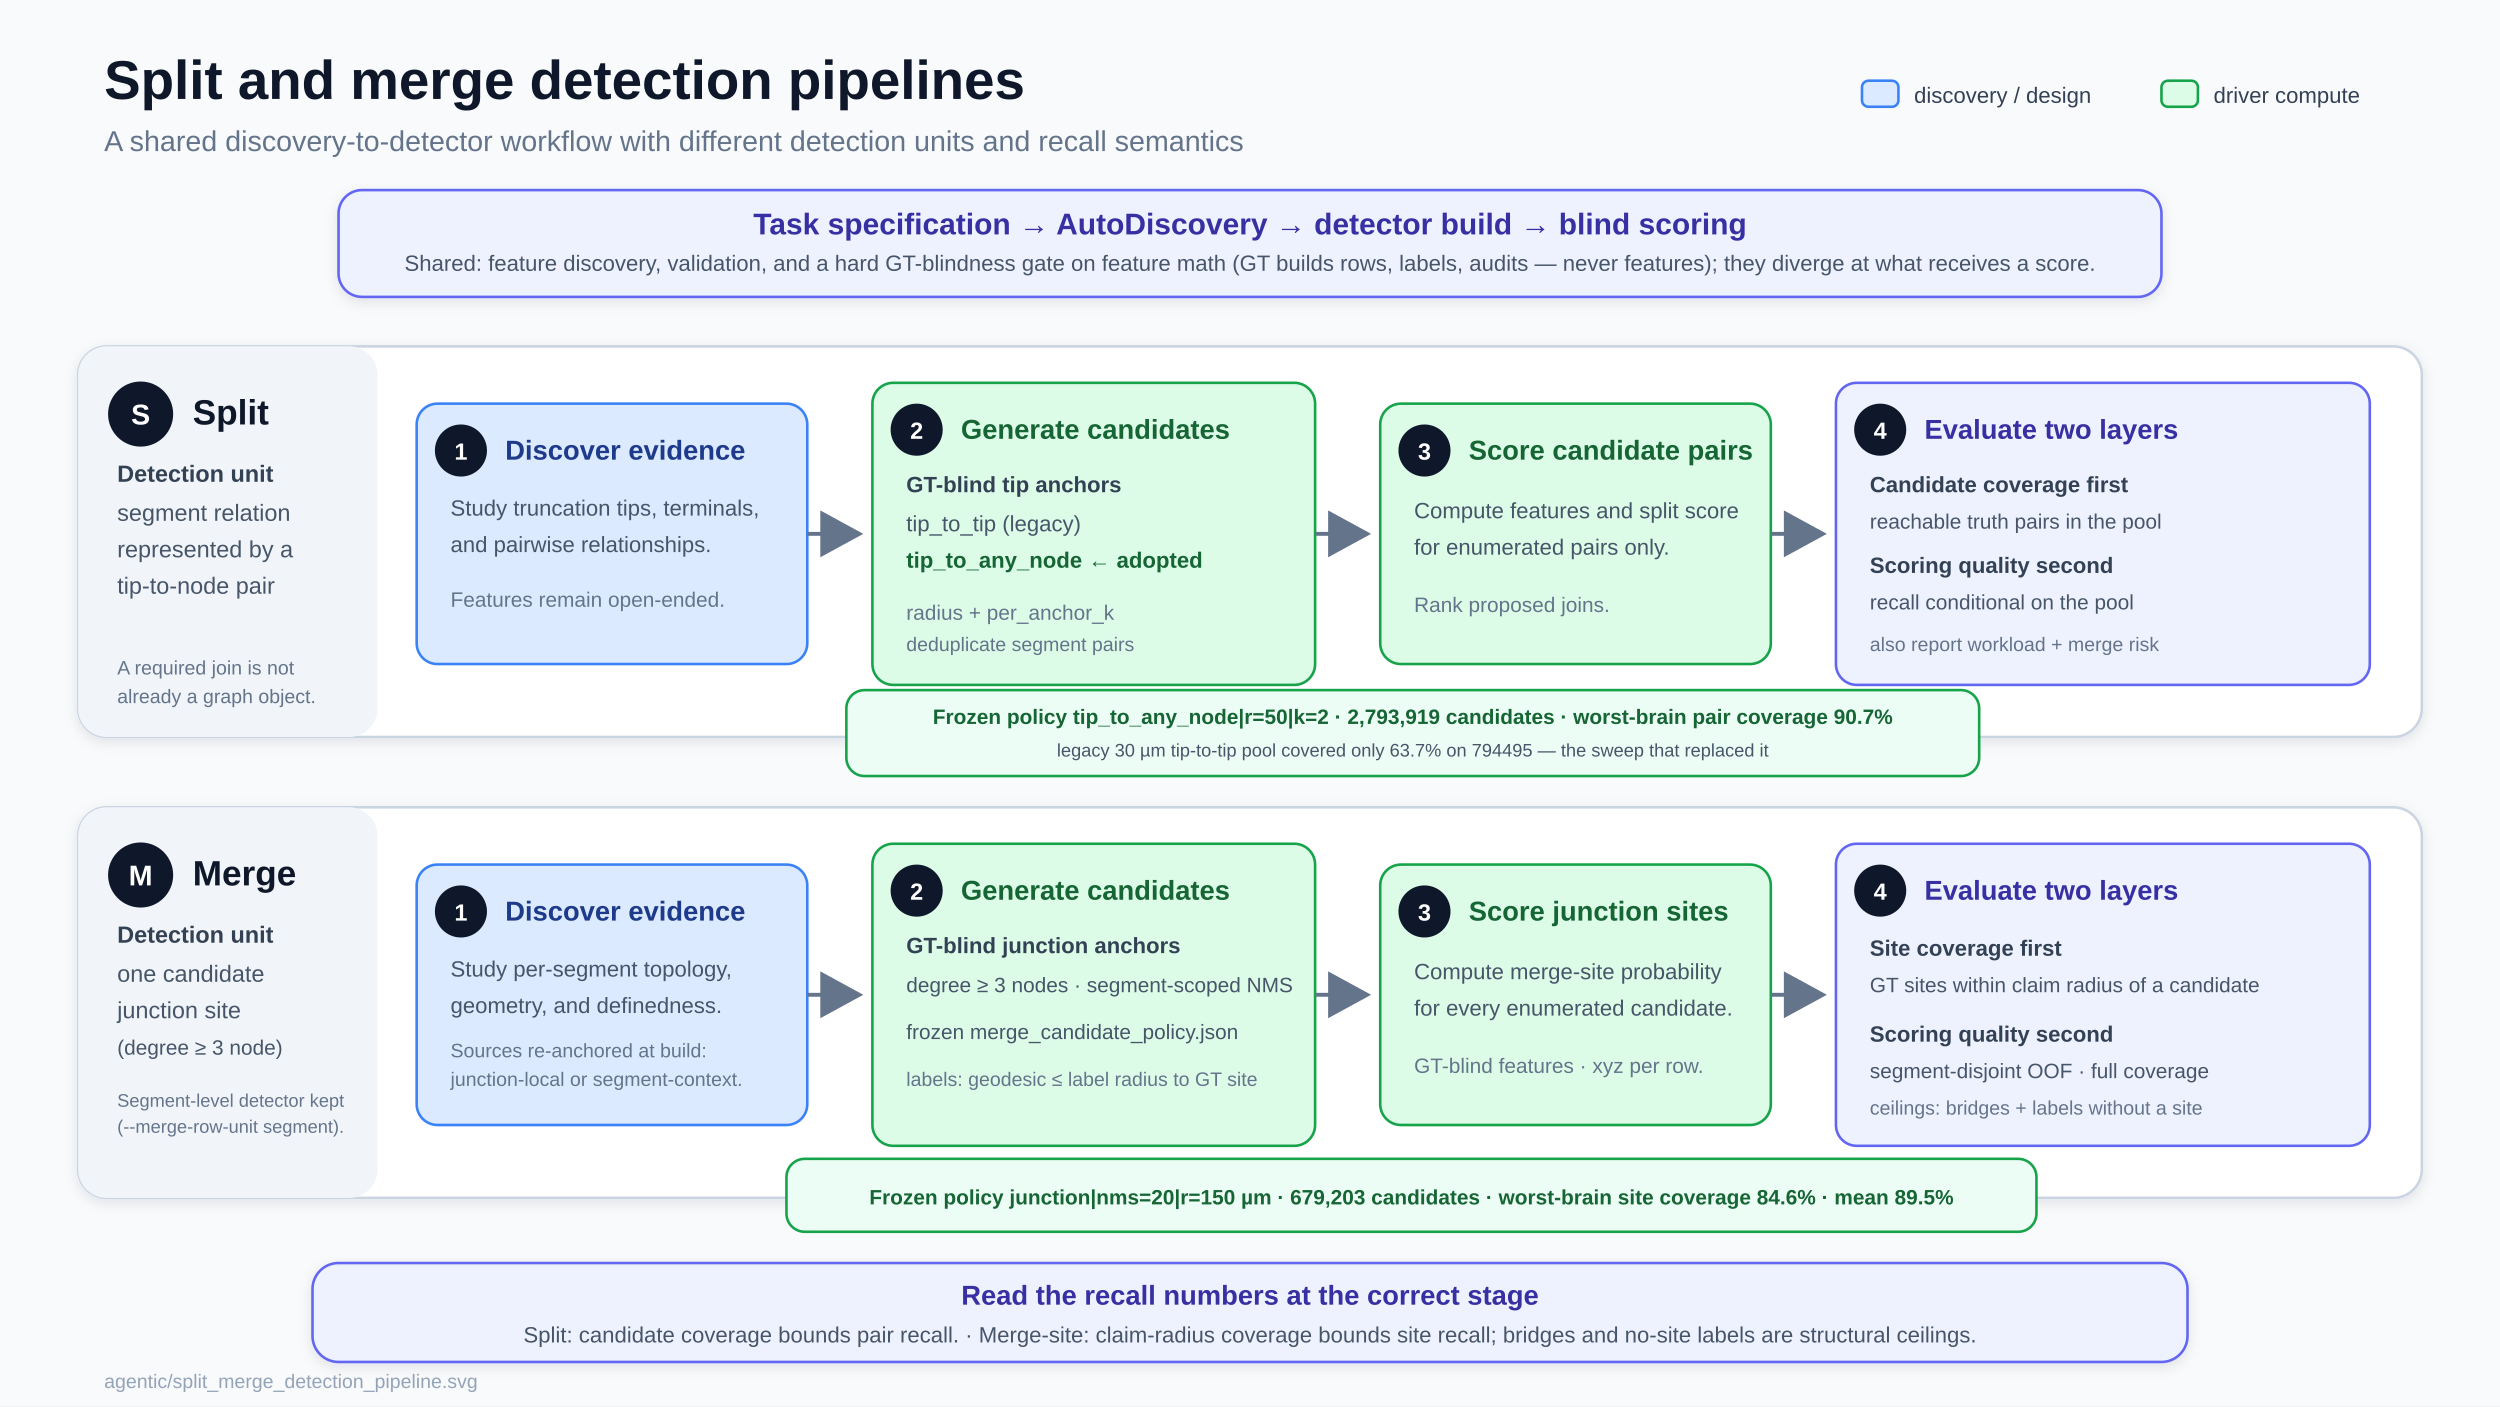
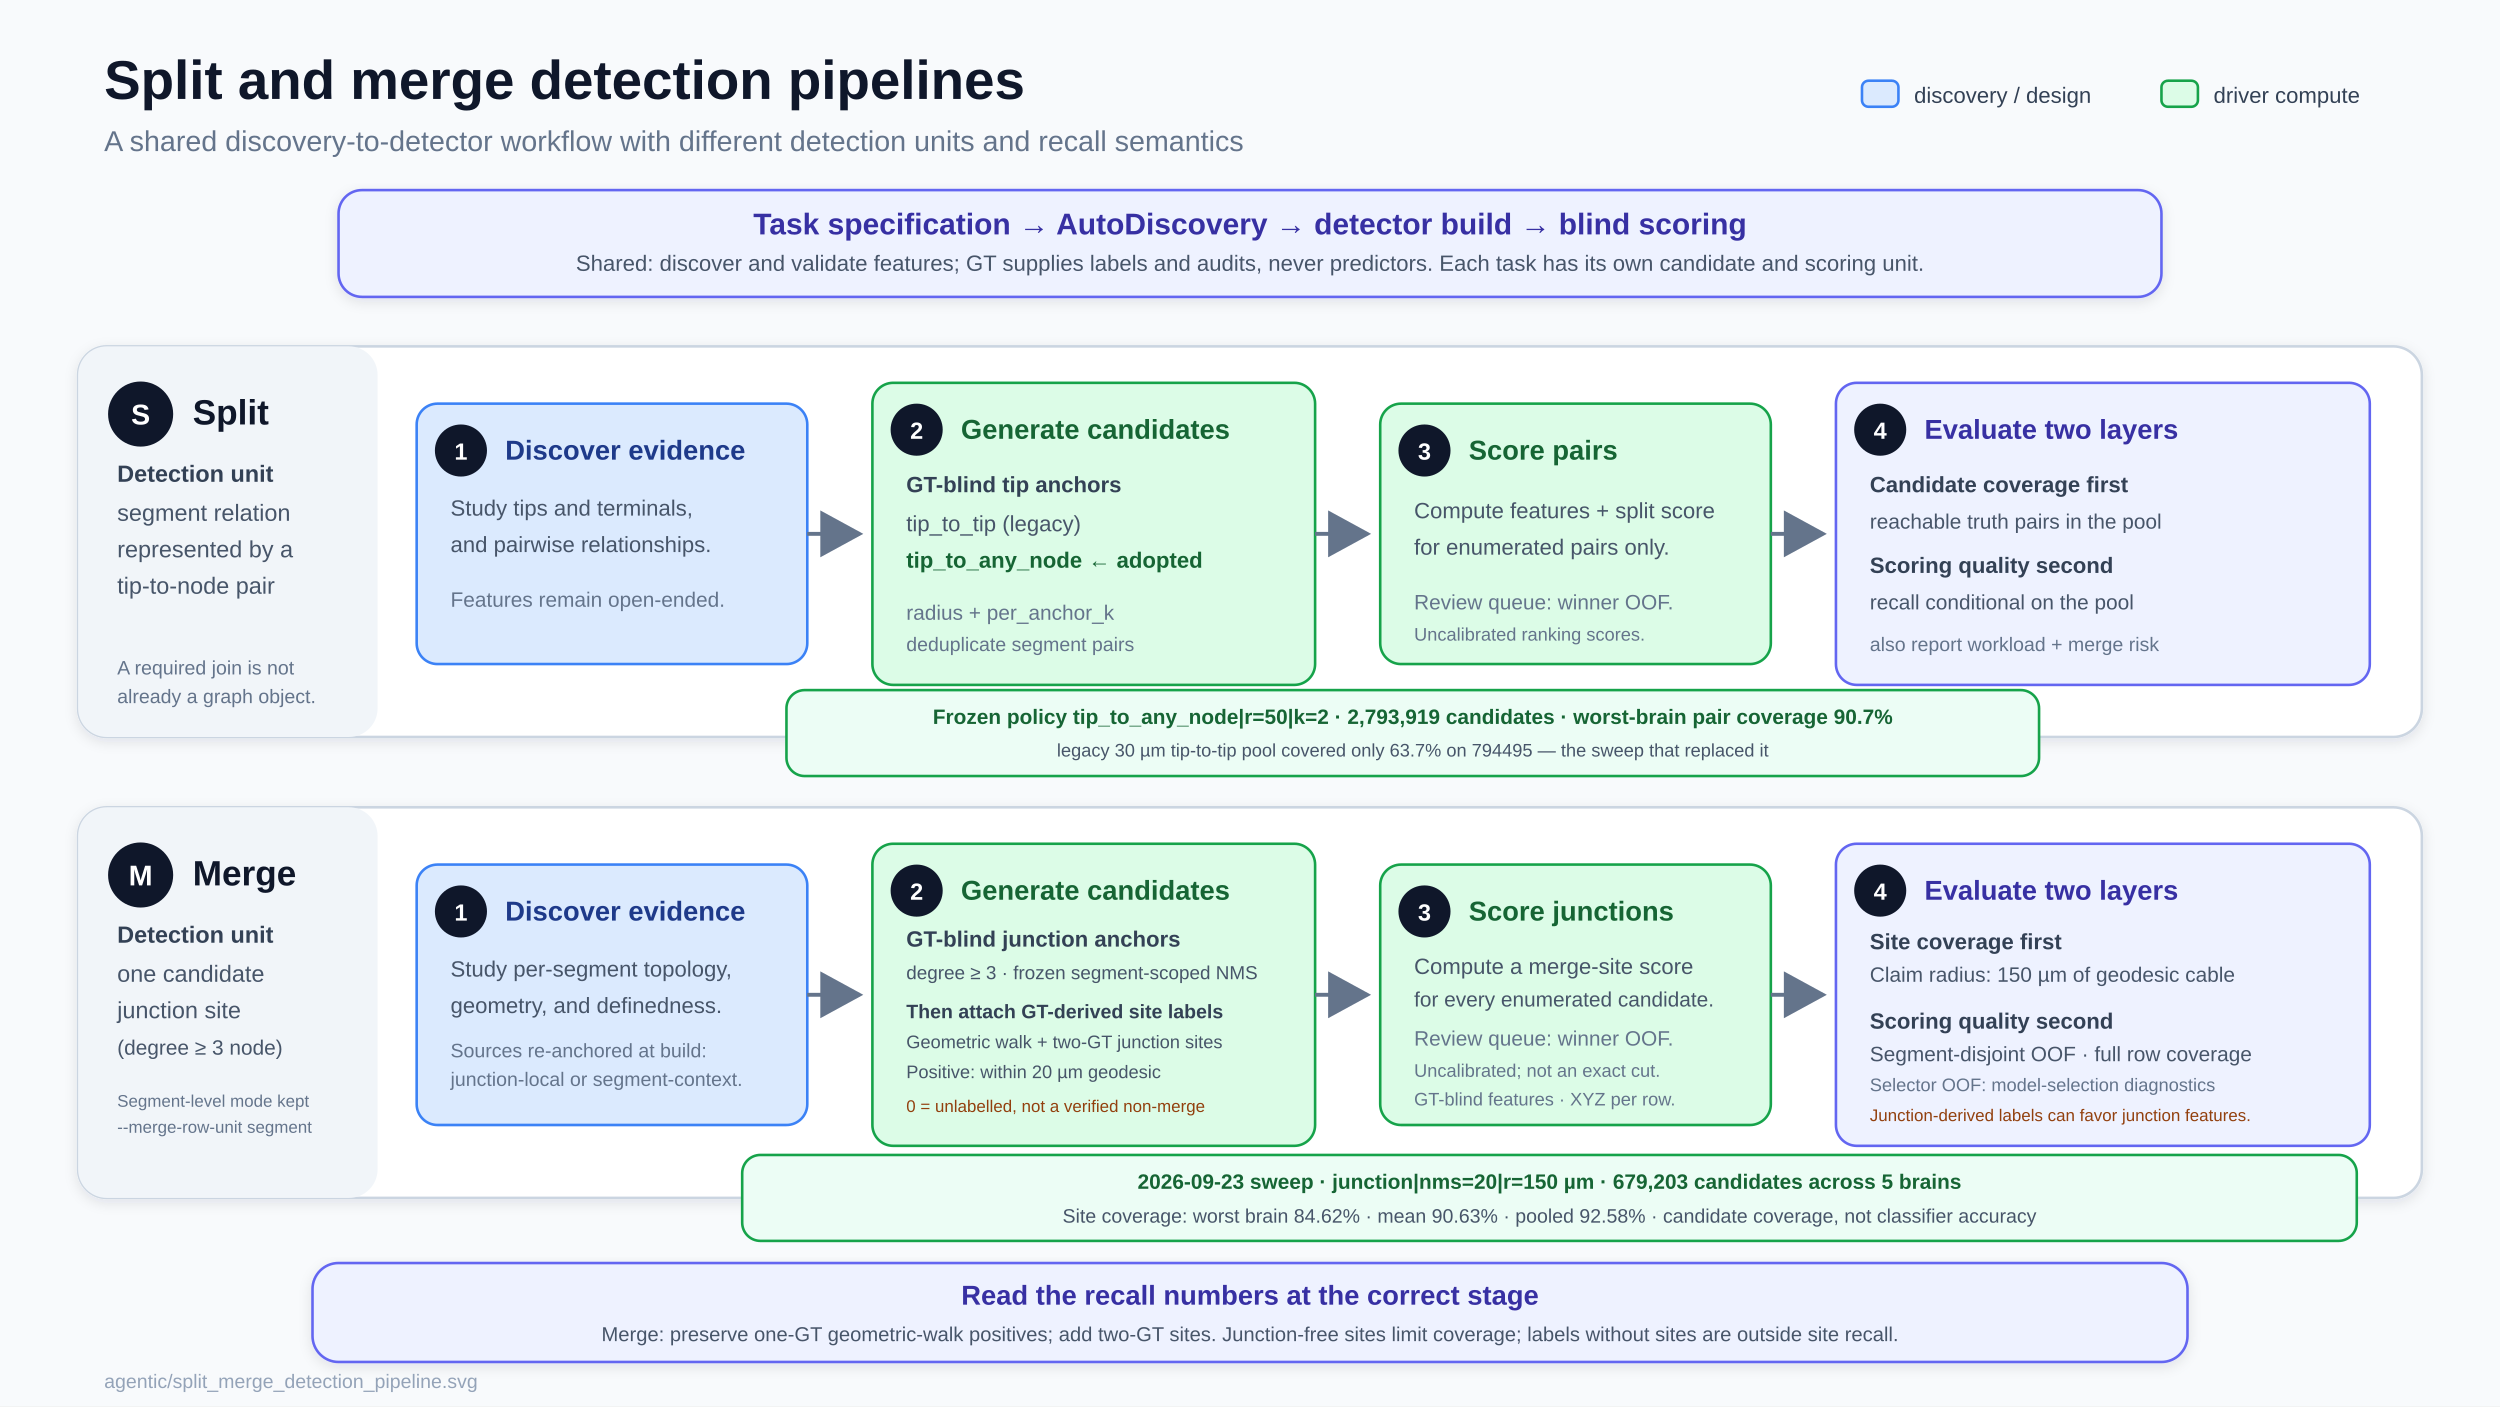
<svg xmlns="http://www.w3.org/2000/svg" width="1920" height="1080" viewBox="0 0 1920 1080" font-family="'Helvetica Neue',Arial,sans-serif">
  <defs>
    <marker id="arrow" markerWidth="12" markerHeight="12" refX="10" refY="6" orient="auto">
      <path d="M0,0 L11,6 L0,12 z" fill="#64748b" />
    </marker>
    <filter id="shadow" x="-10%" y="-10%" width="120%" height="130%">
      <feDropShadow dx="0" dy="3" stdDeviation="5" flood-color="#0f172a" flood-opacity="0.10" />
    </filter>
  </defs>
  <rect width="1920" height="1080" fill="#f8fafc" />
  <text x="80" y="76" font-size="42" font-weight="700" fill="#0f172a">Split and merge detection pipelines</text>
  <text x="80" y="116" font-size="22" fill="#64748b">A shared discovery-to-detector workflow with different detection units and recall semantics</text>
  <rect x="1430" y="62" width="28" height="20" rx="5" fill="#dbeafe" stroke="#3b82f6" stroke-width="2" />
  <text x="1470" y="79" font-size="17" fill="#334155">discovery / design</text>
  <rect x="1660" y="62" width="28" height="20" rx="5" fill="#dcfce7" stroke="#16a34a" stroke-width="2" />
  <text x="1700" y="79" font-size="17" fill="#334155">driver compute</text>
  <rect x="260" y="146" width="1400" height="82" rx="18" fill="#eef2ff" stroke="#6366f1" stroke-width="2" filter="url(#shadow)" />
  <text x="960" y="180" font-size="23" font-weight="700" text-anchor="middle" fill="#3730a3">Task specification → AutoDiscovery → detector build → blind scoring</text>
-   <text x="960" y="208" font-size="17" text-anchor="middle" fill="#475569">Shared: feature discovery, validation, and a hard GT-blindness gate on feature math (GT builds rows, labels, audits — never features); they diverge at what receives a score.</text>
+   <text x="960" y="208" font-size="17" text-anchor="middle" fill="#475569">Shared: discover and validate features; GT supplies labels and audits, never predictors. Each task has its own candidate and scoring unit.</text>
  <rect x="60" y="266" width="1800" height="300" rx="22" fill="#ffffff" stroke="#cbd5e1" stroke-width="2" filter="url(#shadow)" />
  <rect x="60" y="266" width="230" height="300" rx="22" fill="#f1f5f9" />
  <circle cx="108" cy="318" r="25" fill="#0f172a" />
  <text x="108" y="326" font-size="22" font-weight="700" text-anchor="middle" fill="#ffffff">S</text>
  <text x="148" y="326" font-size="27" font-weight="700" fill="#0f172a">Split</text>
  <text x="90" y="370" font-size="18" font-weight="600" fill="#334155">Detection unit</text>
  <text x="90" y="400" font-size="18" fill="#475569">segment relation</text>
  <text x="90" y="428" font-size="18" fill="#475569">represented by a</text>
  <text x="90" y="456" font-size="18" fill="#475569">tip-to-node pair</text>
  <text x="90" y="518" font-size="15" fill="#64748b">A required join is not</text>
  <text x="90" y="540" font-size="15" fill="#64748b">already a graph object.</text>
  <rect x="320" y="310" width="300" height="200" rx="16" fill="#dbeafe" stroke="#3b82f6" stroke-width="2" />
  <circle cx="354" cy="346" r="20" fill="#0f172a" />
  <text x="354" y="353" font-size="18" font-weight="700" text-anchor="middle" fill="#ffffff">1</text>
  <text x="388" y="353" font-size="21" font-weight="700" fill="#1e3a8a">Discover evidence</text>
-   <text x="346" y="396" font-size="17" fill="#475569">Study truncation tips, terminals,</text>
+   <text x="346" y="396" font-size="17" fill="#475569">Study tips and terminals,</text>
  <text x="346" y="424" font-size="17" fill="#475569">and pairwise relationships.</text>
  <text x="346" y="466" font-size="16" fill="#64748b">Features remain open-ended.</text>
  <line x1="620" y1="410" x2="660" y2="410" stroke="#64748b" stroke-width="3" marker-end="url(#arrow)" />
  <rect x="670" y="294" width="340" height="232" rx="16" fill="#dcfce7" stroke="#16a34a" stroke-width="2" />
  <circle cx="704" cy="330" r="20" fill="#0f172a" />
  <text x="704" y="337" font-size="18" font-weight="700" text-anchor="middle" fill="#ffffff">2</text>
  <text x="738" y="337" font-size="21" font-weight="700" fill="#166534">Generate candidates</text>
  <text x="696" y="378" font-size="17" font-weight="600" fill="#334155">GT-blind tip anchors</text>
  <text x="696" y="408" font-size="17" fill="#475569">tip_to_tip (legacy)</text>
  <text x="696" y="436" font-size="17" font-weight="600" fill="#166534">tip_to_any_node ← adopted</text>
  <text x="696" y="476" font-size="16" fill="#64748b">radius + per_anchor_k</text>
  <text x="696" y="500" font-size="15" fill="#64748b">deduplicate segment pairs</text>
  <line x1="1010" y1="410" x2="1050" y2="410" stroke="#64748b" stroke-width="3" marker-end="url(#arrow)" />
  <rect x="1060" y="310" width="300" height="200" rx="16" fill="#dcfce7" stroke="#16a34a" stroke-width="2" />
  <circle cx="1094" cy="346" r="20" fill="#0f172a" />
  <text x="1094" y="353" font-size="18" font-weight="700" text-anchor="middle" fill="#ffffff">3</text>
-   <text x="1128" y="353" font-size="21" font-weight="700" fill="#166534">Score candidate pairs</text>
-   <text x="1086" y="398" font-size="17" fill="#475569">Compute features and split score</text>
+   <text x="1128" y="353" font-size="21" font-weight="700" fill="#166534">Score pairs</text>
+   <text x="1086" y="398" font-size="17" fill="#475569">Compute features + split score</text>
  <text x="1086" y="426" font-size="17" fill="#475569">for enumerated pairs only.</text>
-   <text x="1086" y="470" font-size="16" fill="#64748b">Rank proposed joins.</text>
+   <text x="1086" y="468" font-size="16" fill="#64748b">Review queue: winner OOF.</text>
+   <text x="1086" y="492" font-size="14" fill="#64748b">Uncalibrated ranking scores.</text>
  <line x1="1360" y1="410" x2="1400" y2="410" stroke="#64748b" stroke-width="3" marker-end="url(#arrow)" />
  <rect x="1410" y="294" width="410" height="232" rx="16" fill="#eef2ff" stroke="#6366f1" stroke-width="2" />
  <circle cx="1444" cy="330" r="20" fill="#0f172a" />
  <text x="1444" y="337" font-size="18" font-weight="700" text-anchor="middle" fill="#ffffff">4</text>
  <text x="1478" y="337" font-size="21" font-weight="700" fill="#3730a3">Evaluate two layers</text>
  <text x="1436" y="378" font-size="17" font-weight="600" fill="#334155">Candidate coverage first</text>
  <text x="1436" y="406" font-size="16" fill="#475569">reachable truth pairs in the pool</text>
  <text x="1436" y="440" font-size="17" font-weight="600" fill="#334155">Scoring quality second</text>
  <text x="1436" y="468" font-size="16" fill="#475569">recall conditional on the pool</text>
  <text x="1436" y="500" font-size="15" fill="#64748b">also report workload + merge risk</text>
-   <rect x="650" y="530" width="870" height="66" rx="14" fill="#ecfdf5" stroke="#16a34a" stroke-width="2" />
+   <rect x="604" y="530" width="962" height="66" rx="14" fill="#ecfdf5" stroke="#16a34a" stroke-width="2" />
  <text x="1085" y="556" font-size="16" font-weight="600" text-anchor="middle" fill="#166534">Frozen policy tip_to_any_node|r=50|k=2 · 2,793,919 candidates · worst-brain pair coverage 90.7%</text>
  <text x="1085" y="581" font-size="14" text-anchor="middle" fill="#475569">legacy 30 µm tip-to-tip pool covered only 63.7% on 794495 — the sweep that replaced it</text>
  <rect x="60" y="620" width="1800" height="300" rx="22" fill="#ffffff" stroke="#cbd5e1" stroke-width="2" filter="url(#shadow)" />
  <rect x="60" y="620" width="230" height="300" rx="22" fill="#f1f5f9" />
  <circle cx="108" cy="672" r="25" fill="#0f172a" />
  <text x="108" y="680" font-size="22" font-weight="700" text-anchor="middle" fill="#ffffff">M</text>
  <text x="148" y="680" font-size="27" font-weight="700" fill="#0f172a">Merge</text>
  <text x="90" y="724" font-size="18" font-weight="600" fill="#334155">Detection unit</text>
  <text x="90" y="754" font-size="18" fill="#475569">one candidate</text>
  <text x="90" y="782" font-size="18" fill="#475569">junction site</text>
  <text x="90" y="810" font-size="16" fill="#475569">(degree ≥ 3 node)</text>
-   <text x="90" y="850" font-size="14" fill="#64748b">Segment-level detector kept</text>
-   <text x="90" y="870" font-size="14" fill="#64748b">(--merge-row-unit segment).</text>
+   <text x="90" y="850" font-size="13" fill="#64748b">Segment-level mode kept</text>
+   <text x="90" y="870" font-size="13" fill="#64748b">--merge-row-unit segment</text>
  <rect x="320" y="664" width="300" height="200" rx="16" fill="#dbeafe" stroke="#3b82f6" stroke-width="2" />
  <circle cx="354" cy="700" r="20" fill="#0f172a" />
  <text x="354" y="707" font-size="18" font-weight="700" text-anchor="middle" fill="#ffffff">1</text>
  <text x="388" y="707" font-size="21" font-weight="700" fill="#1e3a8a">Discover evidence</text>
  <text x="346" y="750" font-size="17" fill="#475569">Study per-segment topology,</text>
  <text x="346" y="778" font-size="17" fill="#475569">geometry, and definedness.</text>
  <text x="346" y="812" font-size="15" fill="#64748b">Sources re-anchored at build:</text>
  <text x="346" y="834" font-size="15" fill="#64748b">junction-local or segment-context.</text>
  <line x1="620" y1="764" x2="660" y2="764" stroke="#64748b" stroke-width="3" marker-end="url(#arrow)" />
  <rect x="670" y="648" width="340" height="232" rx="16" fill="#dcfce7" stroke="#16a34a" stroke-width="2" />
  <circle cx="704" cy="684" r="20" fill="#0f172a" />
  <text x="704" y="691" font-size="18" font-weight="700" text-anchor="middle" fill="#ffffff">2</text>
  <text x="738" y="691" font-size="21" font-weight="700" fill="#166534">Generate candidates</text>
-   <text x="696" y="732" font-size="17" font-weight="600" fill="#334155">GT-blind junction anchors</text>
-   <text x="696" y="762" font-size="16" fill="#475569">degree ≥ 3 nodes · segment-scoped NMS</text>
-   <text x="696" y="798" font-size="16" fill="#475569">frozen merge_candidate_policy.json</text>
-   <text x="696" y="834" font-size="15" fill="#64748b">labels: geodesic ≤ label radius to GT site</text>
+   <text x="696" y="727" font-size="17" font-weight="600" fill="#334155">GT-blind junction anchors</text>
+   <text x="696" y="752" font-size="14.5" fill="#475569">degree ≥ 3 · frozen segment-scoped NMS</text>
+   <text x="696" y="782" font-size="15" font-weight="600" fill="#334155">Then attach GT-derived site labels</text>
+   <text x="696" y="805" font-size="14" fill="#475569">Geometric walk + two-GT junction sites</text>
+   <text x="696" y="828" font-size="14" fill="#475569">Positive: within 20 µm geodesic</text>
+   <text x="696" y="854" font-size="13" fill="#92400e">0 = unlabelled, not a verified non-merge</text>
  <line x1="1010" y1="764" x2="1050" y2="764" stroke="#64748b" stroke-width="3" marker-end="url(#arrow)" />
  <rect x="1060" y="664" width="300" height="200" rx="16" fill="#dcfce7" stroke="#16a34a" stroke-width="2" />
  <circle cx="1094" cy="700" r="20" fill="#0f172a" />
  <text x="1094" y="707" font-size="18" font-weight="700" text-anchor="middle" fill="#ffffff">3</text>
-   <text x="1128" y="707" font-size="21" font-weight="700" fill="#166534">Score junction sites</text>
-   <text x="1086" y="752" font-size="17" fill="#475569">Compute merge-site probability</text>
-   <text x="1086" y="780" font-size="17" fill="#475569">for every enumerated candidate.</text>
-   <text x="1086" y="824" font-size="16" fill="#64748b">GT-blind features · xyz per row.</text>
+   <text x="1128" y="707" font-size="21" font-weight="700" fill="#166534">Score junctions</text>
+   <text x="1086" y="748" font-size="17" fill="#475569">Compute a merge-site score</text>
+   <text x="1086" y="773" font-size="16" fill="#475569">for every enumerated candidate.</text>
+   <text x="1086" y="803" font-size="16" fill="#64748b">Review queue: winner OOF.</text>
+   <text x="1086" y="827" font-size="14" fill="#64748b">Uncalibrated; not an exact cut.</text>
+   <text x="1086" y="849" font-size="14" fill="#64748b">GT-blind features · XYZ per row.</text>
  <line x1="1360" y1="764" x2="1400" y2="764" stroke="#64748b" stroke-width="3" marker-end="url(#arrow)" />
  <rect x="1410" y="648" width="410" height="232" rx="16" fill="#eef2ff" stroke="#6366f1" stroke-width="2" />
  <circle cx="1444" cy="684" r="20" fill="#0f172a" />
  <text x="1444" y="691" font-size="18" font-weight="700" text-anchor="middle" fill="#ffffff">4</text>
  <text x="1478" y="691" font-size="21" font-weight="700" fill="#3730a3">Evaluate two layers</text>
-   <text x="1436" y="734" font-size="17" font-weight="600" fill="#334155">Site coverage first</text>
-   <text x="1436" y="762" font-size="16" fill="#475569">GT sites within claim radius of a candidate</text>
-   <text x="1436" y="800" font-size="17" font-weight="600" fill="#334155">Scoring quality second</text>
-   <text x="1436" y="828" font-size="16" fill="#475569">segment-disjoint OOF · full coverage</text>
-   <text x="1436" y="856" font-size="15" fill="#64748b">ceilings: bridges + labels without a site</text>
-   <rect x="604" y="890" width="960" height="56" rx="14" fill="#ecfdf5" stroke="#16a34a" stroke-width="2" />
-   <text x="1084" y="925" font-size="16" font-weight="600" text-anchor="middle" fill="#166534">Frozen policy junction|nms=20|r=150 µm · 679,203 candidates · worst-brain site coverage 84.6% · mean 89.5%</text>
+   <text x="1436" y="729" font-size="17" font-weight="600" fill="#334155">Site coverage first</text>
+   <text x="1436" y="754" font-size="16" fill="#475569">Claim radius: 150 µm of geodesic cable</text>
+   <text x="1436" y="790" font-size="17" font-weight="600" fill="#334155">Scoring quality second</text>
+   <text x="1436" y="815" font-size="16" fill="#475569">Segment-disjoint OOF · full row coverage</text>
+   <text x="1436" y="838" font-size="14" fill="#64748b">Selector OOF: model-selection diagnostics</text>
+   <text x="1436" y="861" font-size="13" fill="#92400e">Junction-derived labels can favor junction features.</text>
+   <rect x="570" y="887" width="1240" height="66" rx="14" fill="#ecfdf5" stroke="#16a34a" stroke-width="2" />
+   <text x="1190" y="913" font-size="16" font-weight="600" text-anchor="middle" fill="#166534">2026-09-23 sweep · junction|nms=20|r=150 µm · 679,203 candidates across 5 brains</text>
+   <text x="1190" y="939" font-size="15" text-anchor="middle" fill="#475569">Site coverage: worst brain 84.62% · mean 90.63% · pooled 92.58% · candidate coverage, not classifier accuracy</text>
  <rect x="240" y="970" width="1440" height="76" rx="20" fill="#eef2ff" stroke="#6366f1" stroke-width="2" filter="url(#shadow)" />
  <text x="960" y="1002" font-size="21" font-weight="700" text-anchor="middle" fill="#3730a3">Read the recall numbers at the correct stage</text>
-   <text x="960" y="1031" font-size="17" text-anchor="middle" fill="#475569">Split: candidate coverage bounds pair recall.  ·  Merge-site: claim-radius coverage bounds site recall; bridges and no-site labels are structural ceilings.</text>
+   <text x="960" y="1030" font-size="15.5" text-anchor="middle" fill="#475569">Merge: preserve one-GT geometric-walk positives; add two-GT sites. Junction-free sites limit coverage; labels without sites are outside site recall.</text>
  <text x="80" y="1066" font-size="15" fill="#94a3b8">agentic/split_merge_detection_pipeline.svg</text>
</svg>
